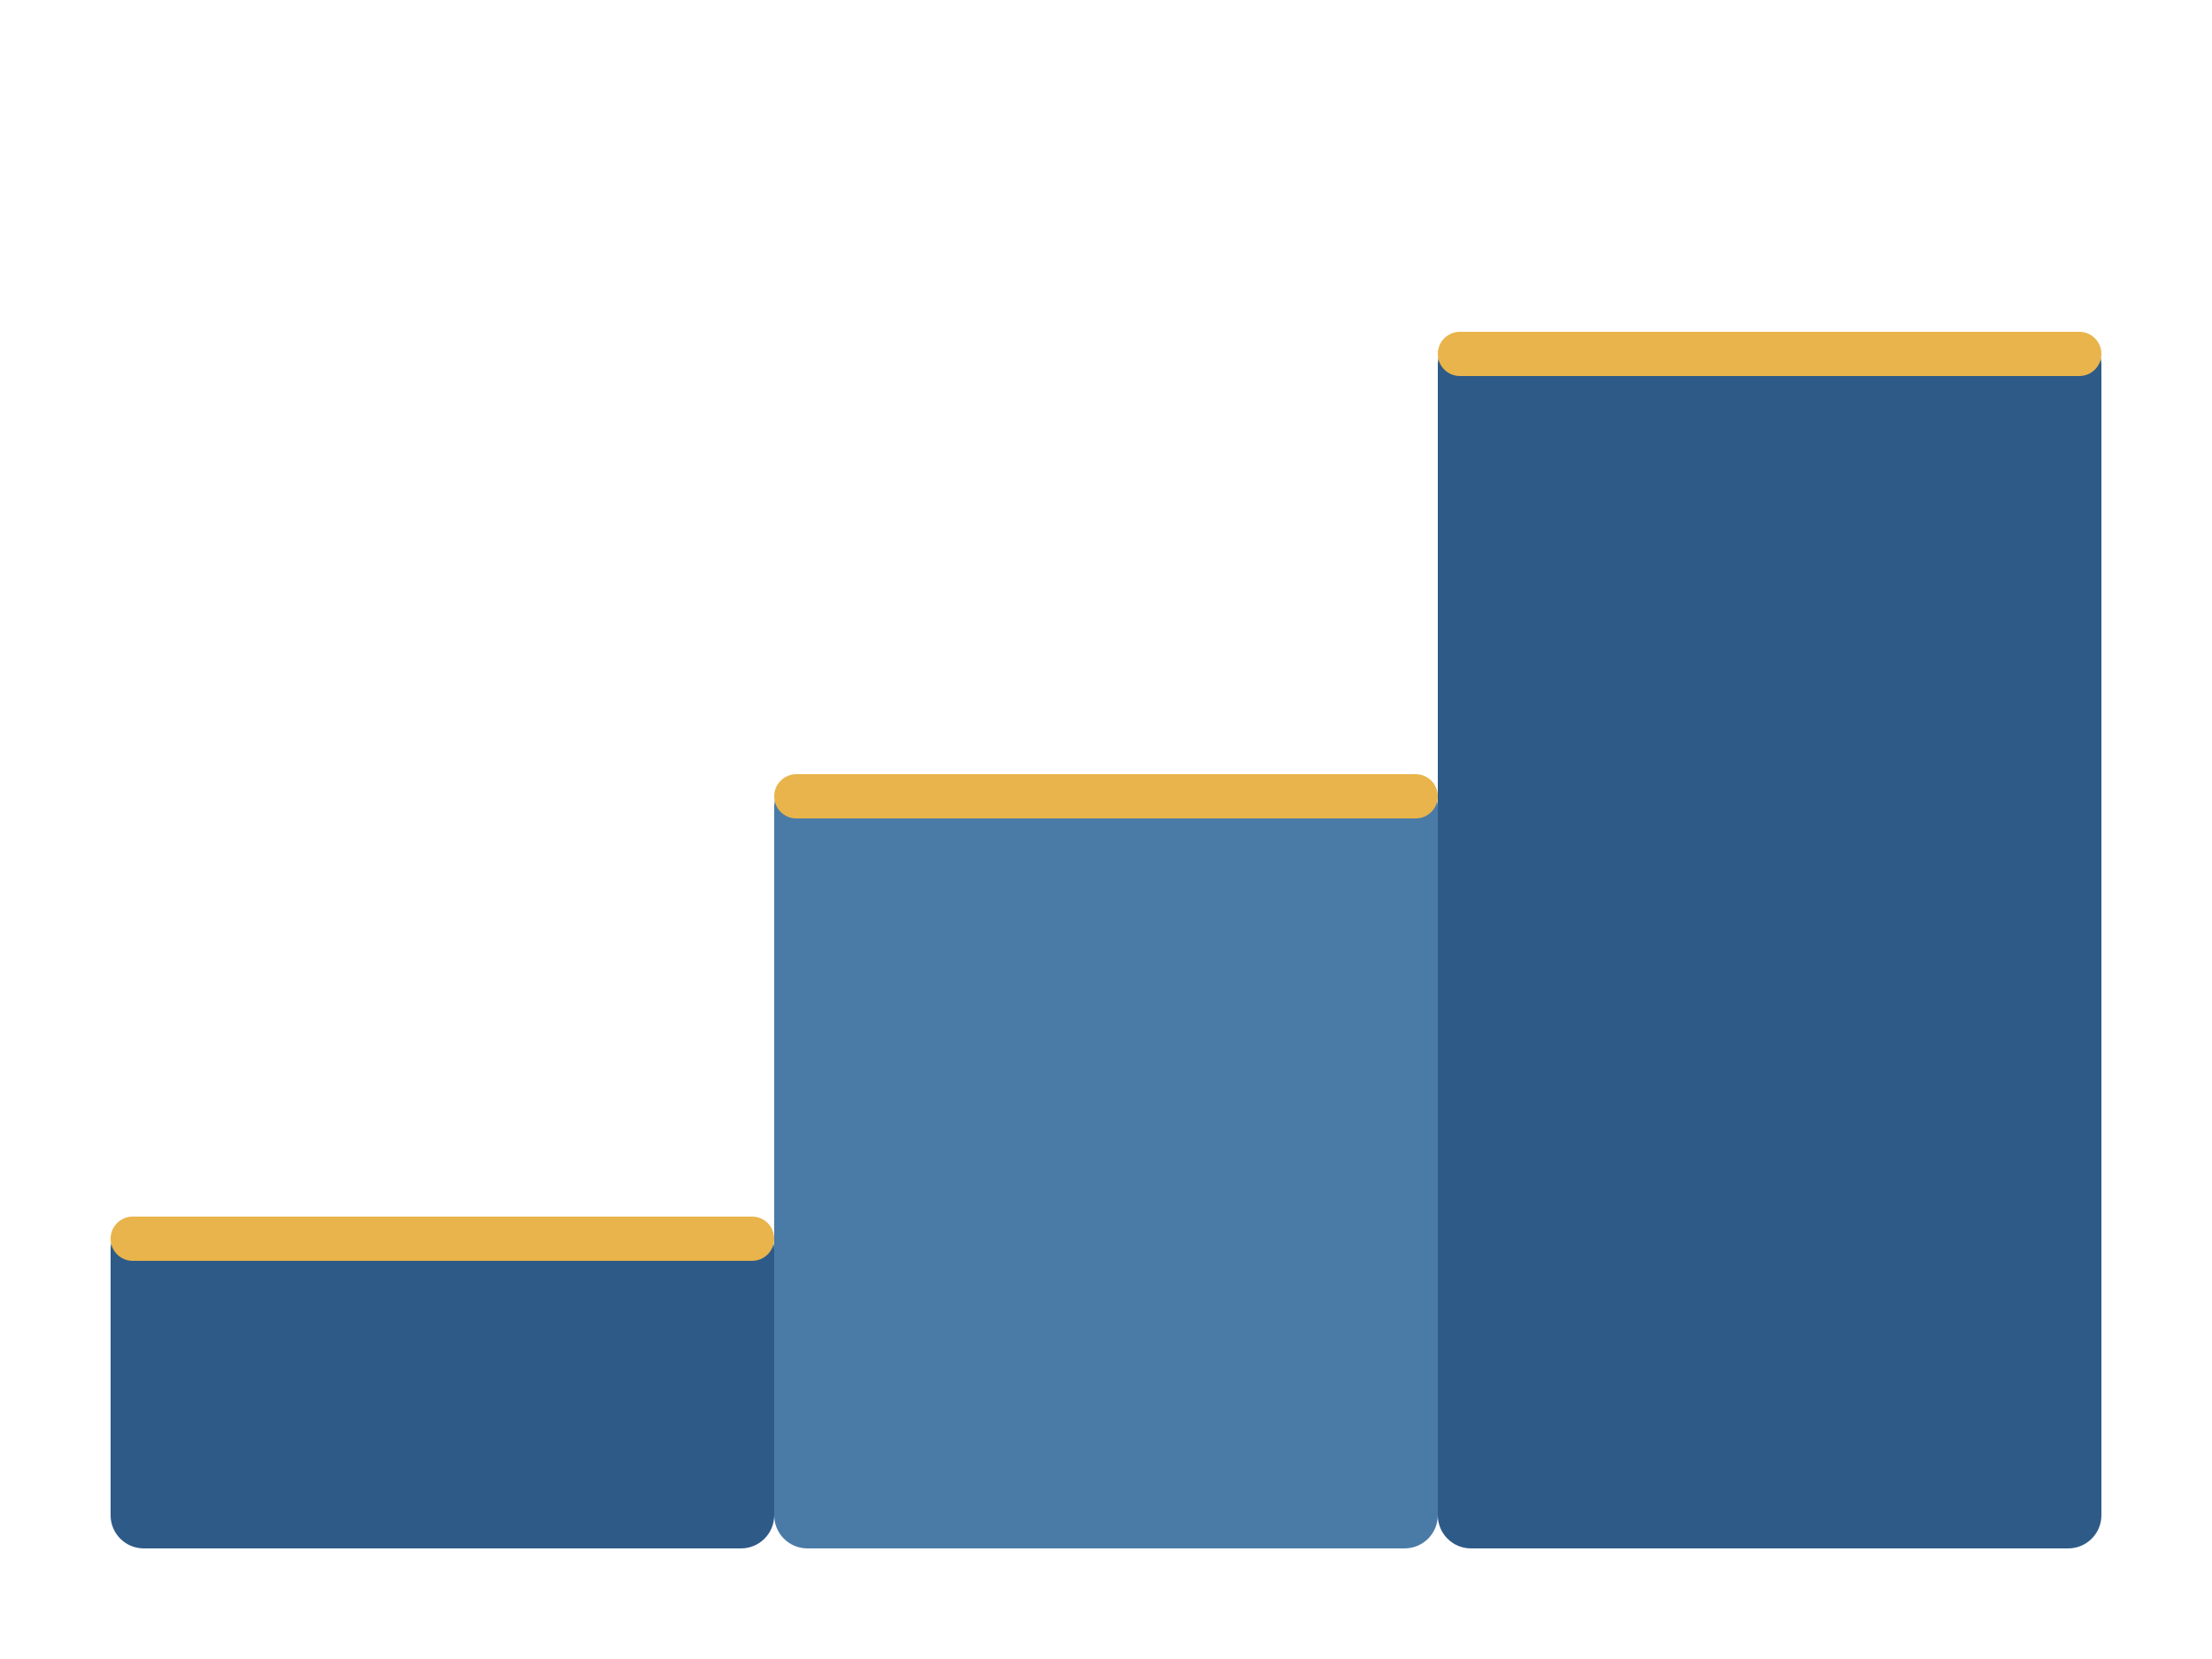
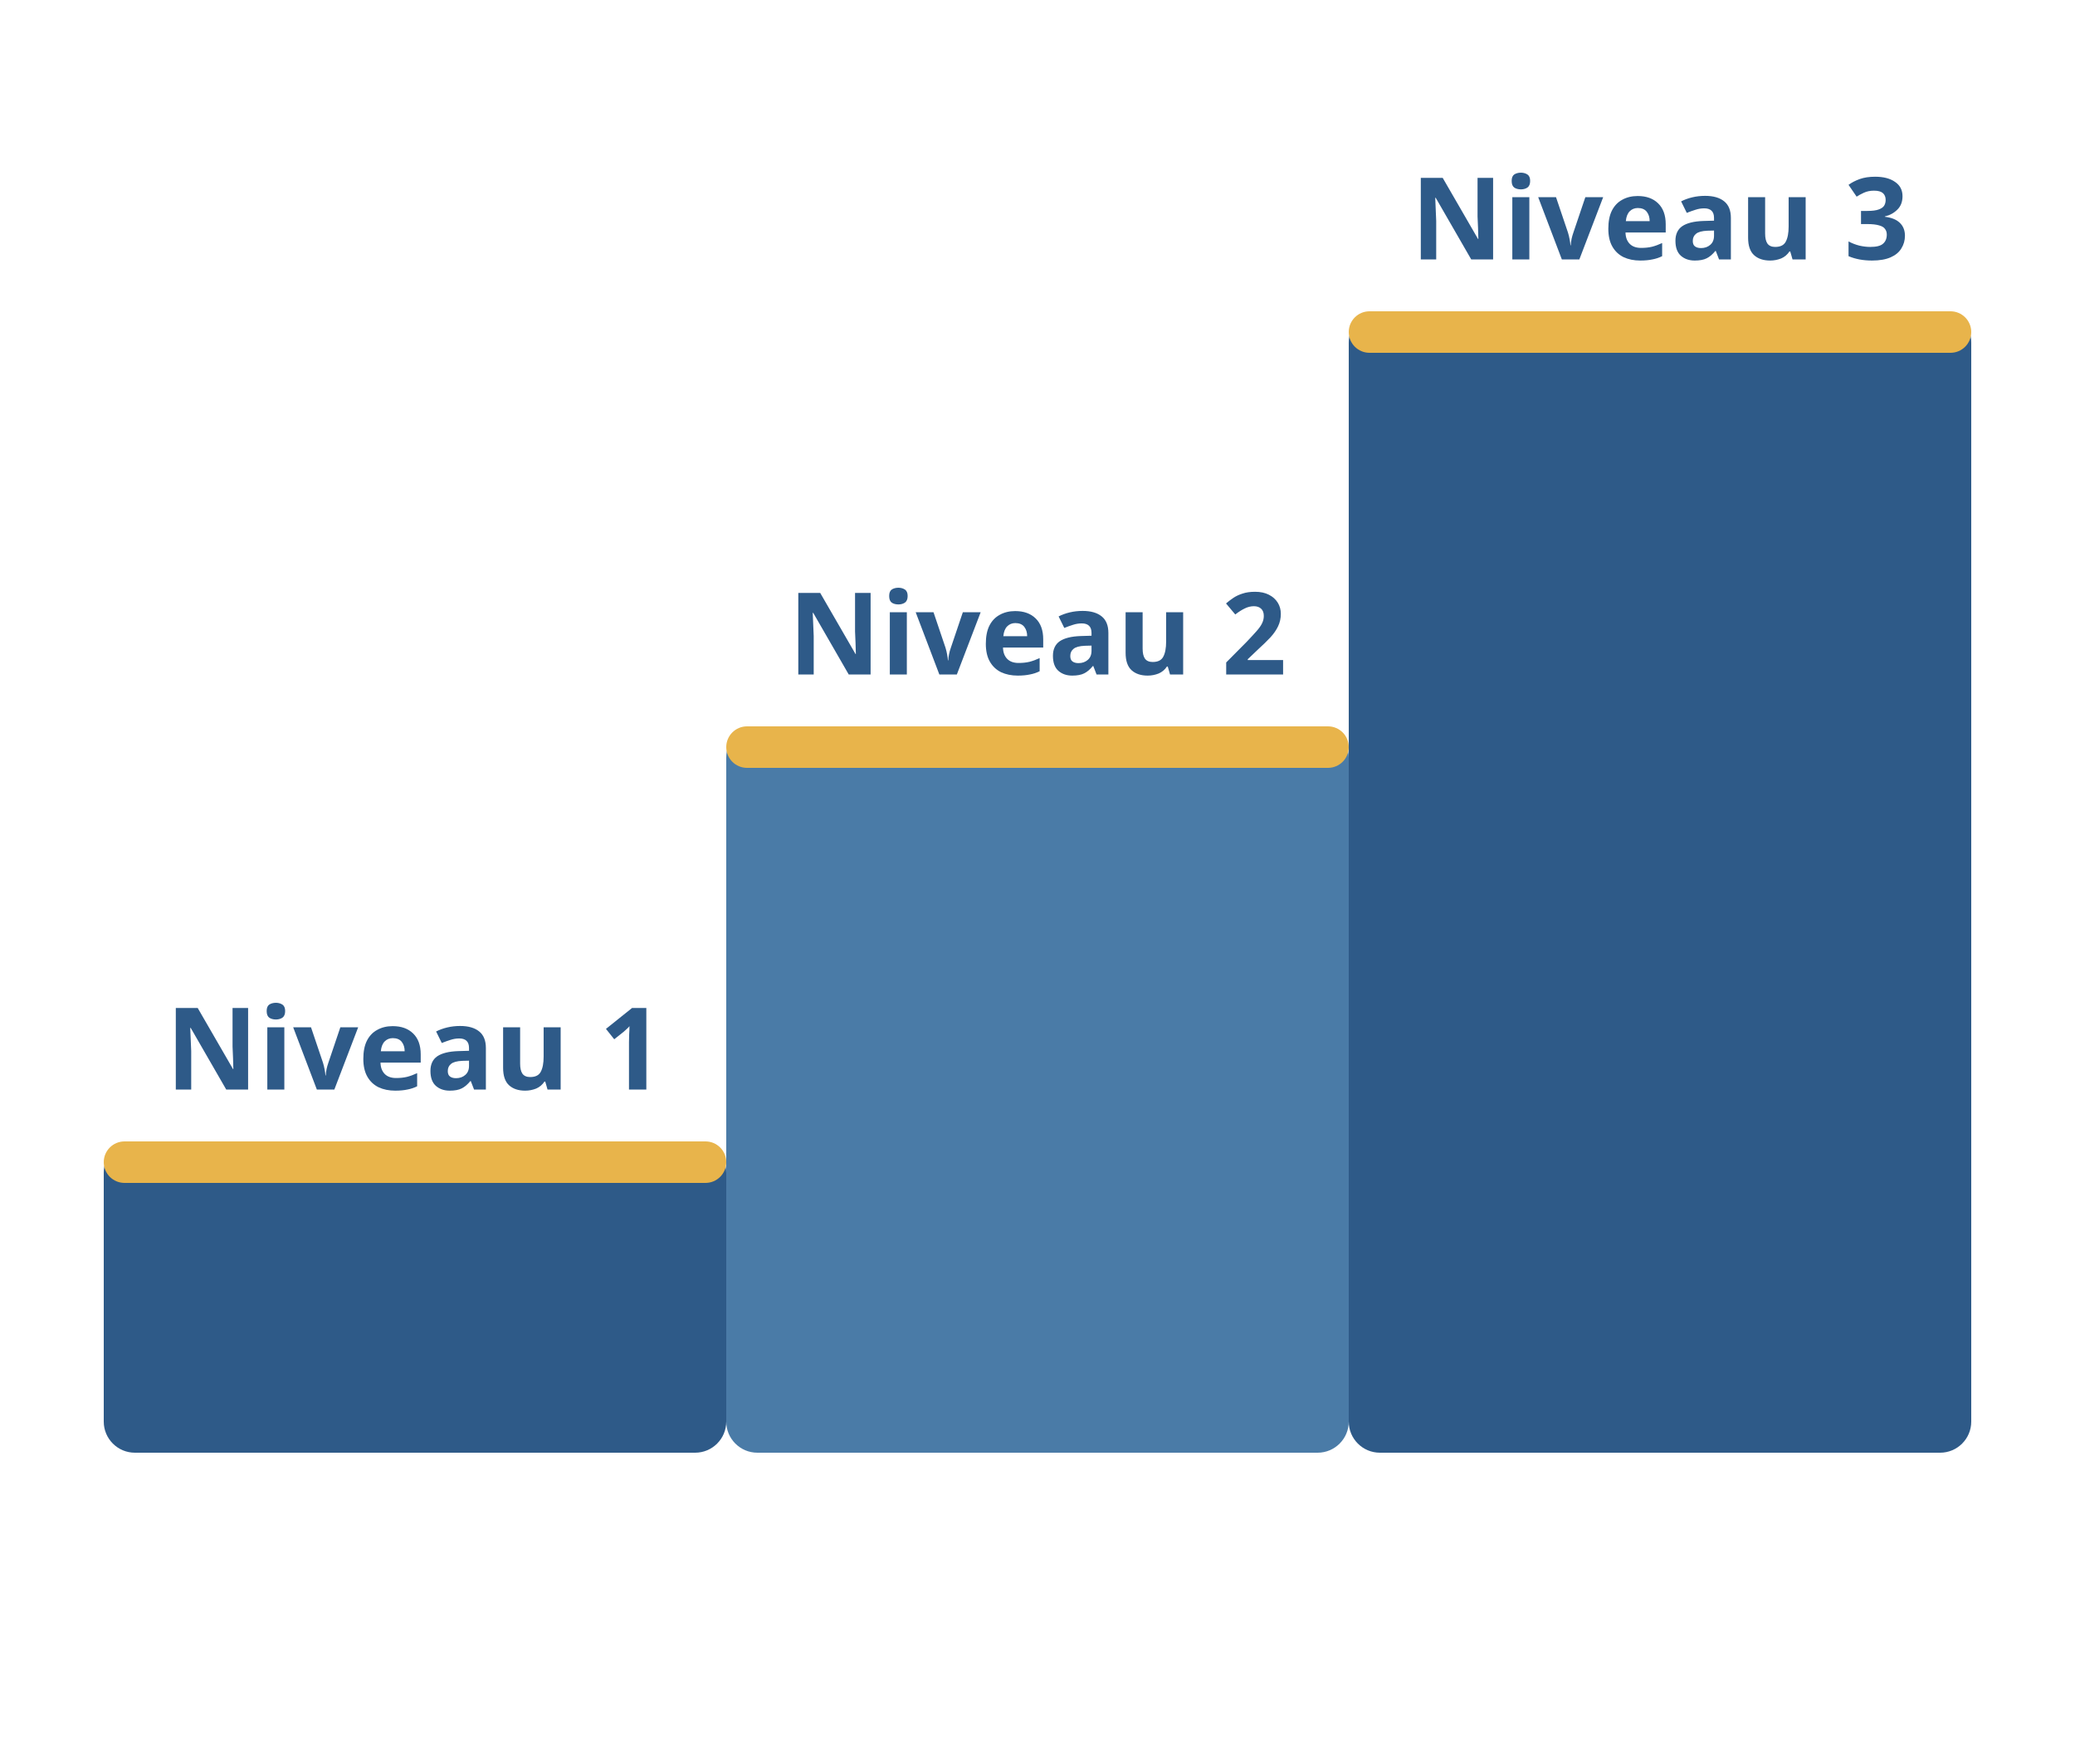
- <svg xmlns="http://www.w3.org/2000/svg" viewBox="0 0 200 150" width="200" height="150">
+ <svg xmlns="http://www.w3.org/2000/svg" viewBox="0 0 200 170" width="200" height="170">
  <rect x="10" y="110" width="60" height="30" fill="#2E5A88" rx="3" />
  <rect x="70" y="70" width="60" height="70" fill="#4A7BA7" rx="3" />
  <rect x="130" y="30" width="60" height="110" fill="#2E5A88" rx="3" />
  <rect x="10" y="110" width="60" height="4" fill="#E8B44B" rx="2" />
  <rect x="70" y="70" width="60" height="4" fill="#E8B44B" rx="2" />
  <rect x="130" y="30" width="60" height="4" fill="#E8B44B" rx="2" />
+   <text x="40" y="105" text-anchor="middle" font-family="Segoe UI, sans-serif" font-size="11" font-weight="600" fill="#2E5A88">Niveau 1</text>
+   <text x="100" y="65" text-anchor="middle" font-family="Segoe UI, sans-serif" font-size="11" font-weight="600" fill="#2E5A88">Niveau 2</text>
+   <text x="160" y="25" text-anchor="middle" font-family="Segoe UI, sans-serif" font-size="11" font-weight="600" fill="#2E5A88">Niveau 3</text>
</svg>
